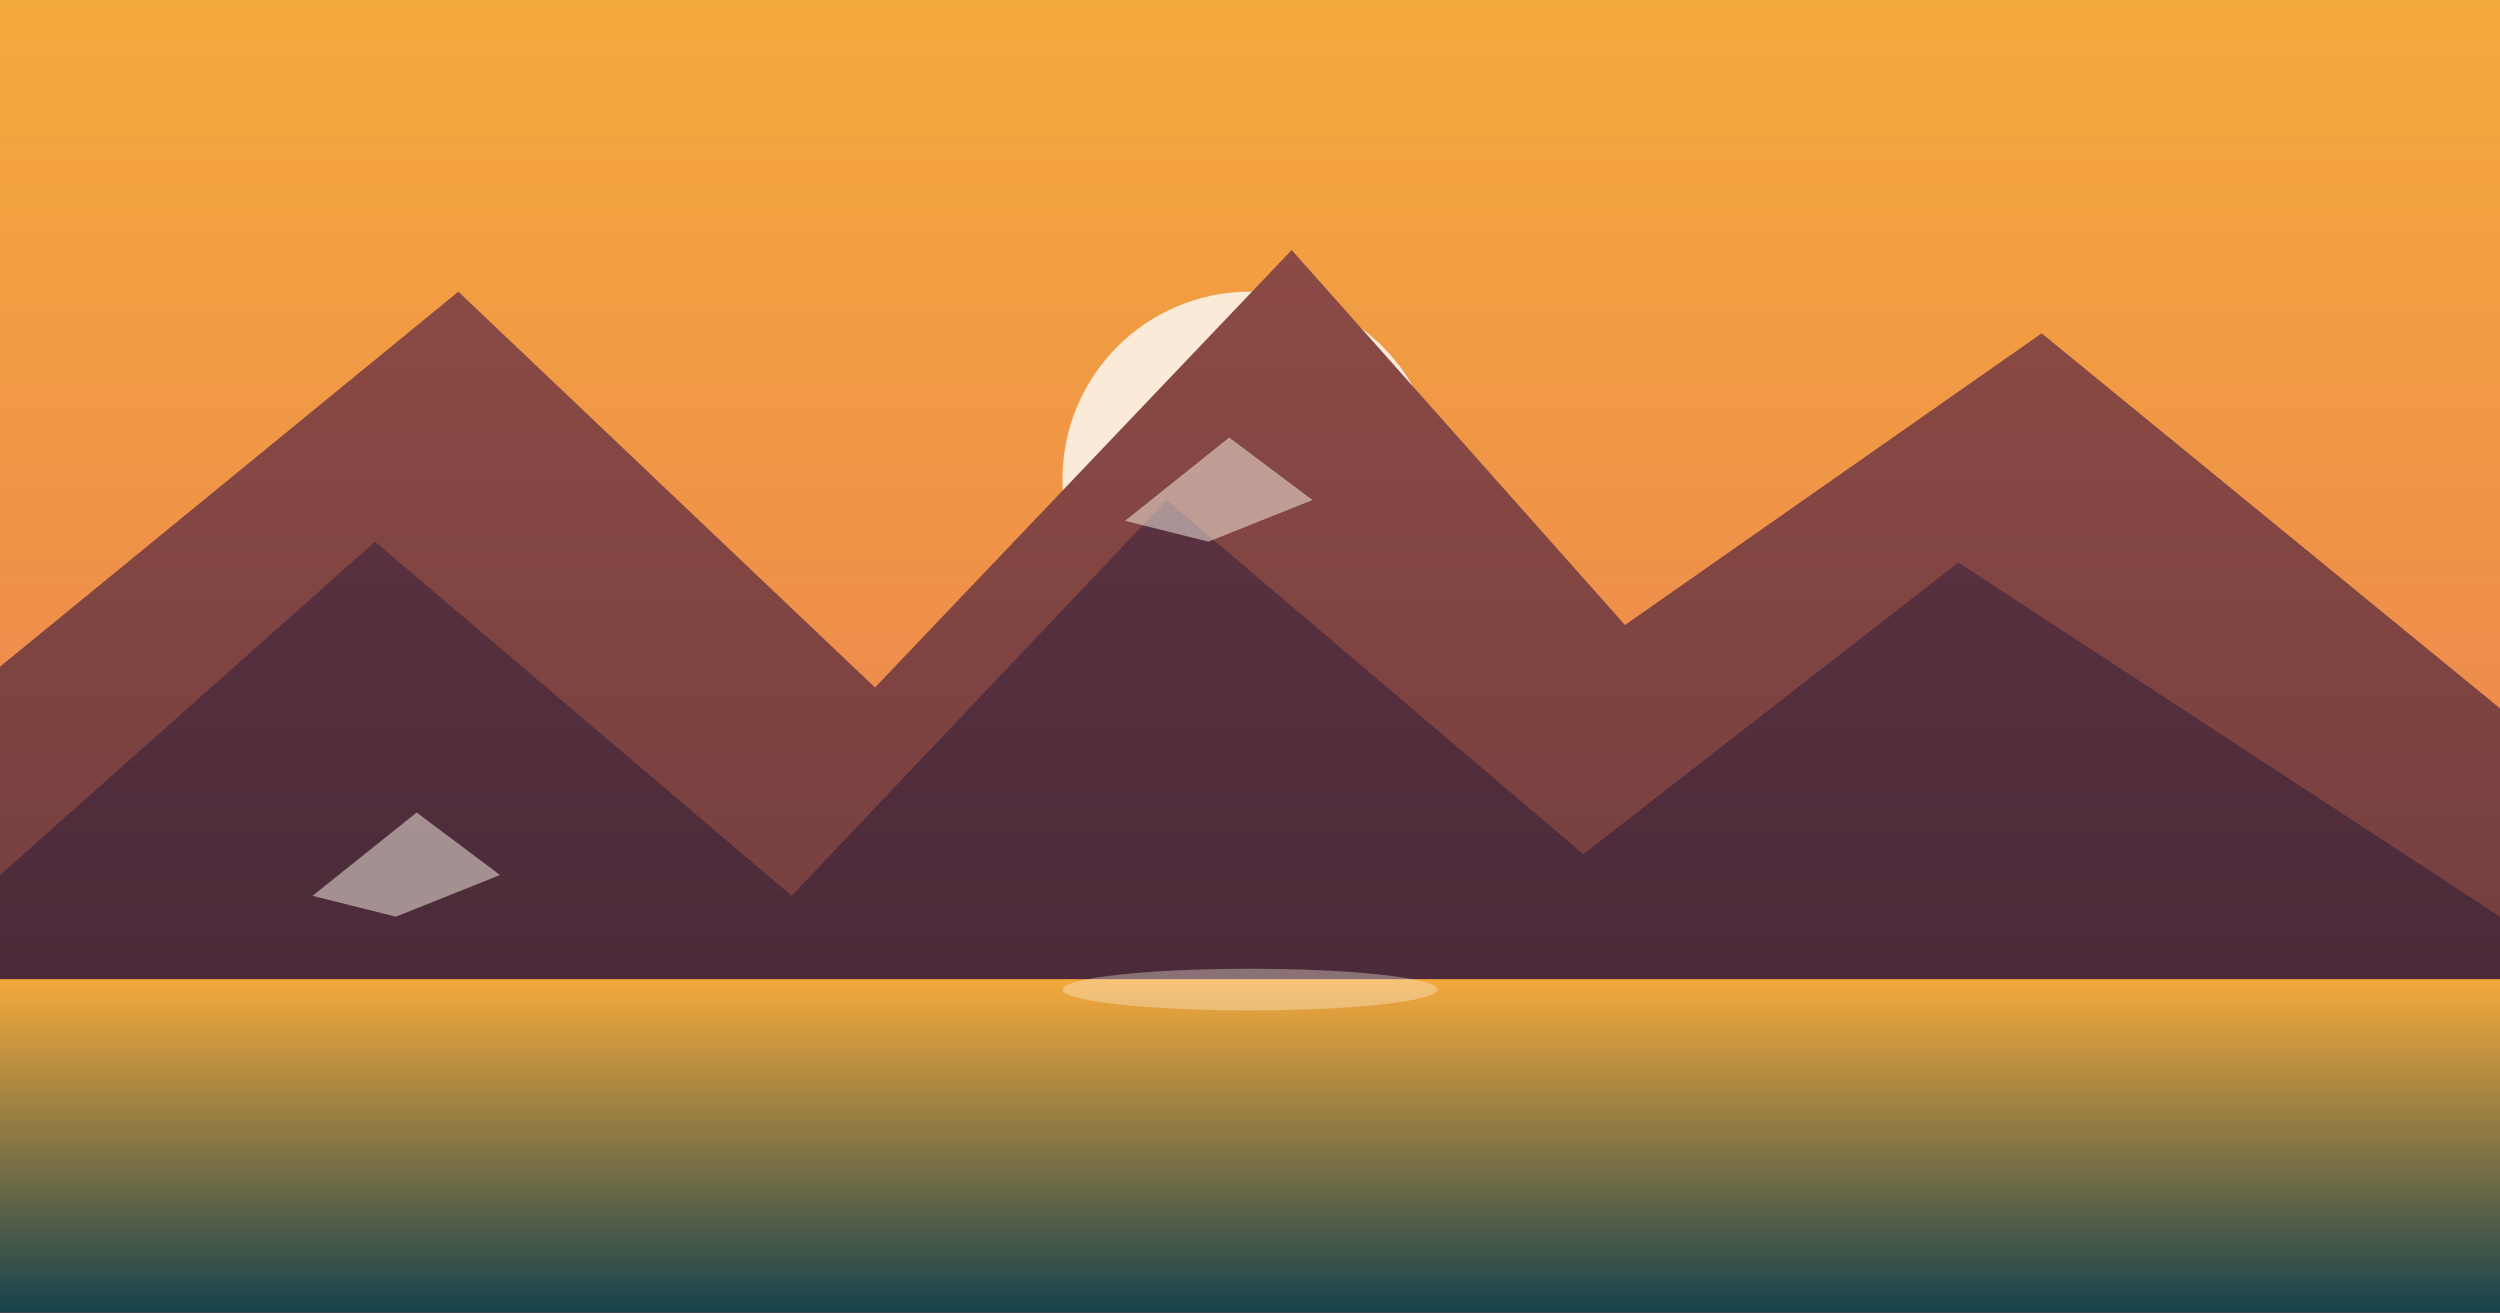
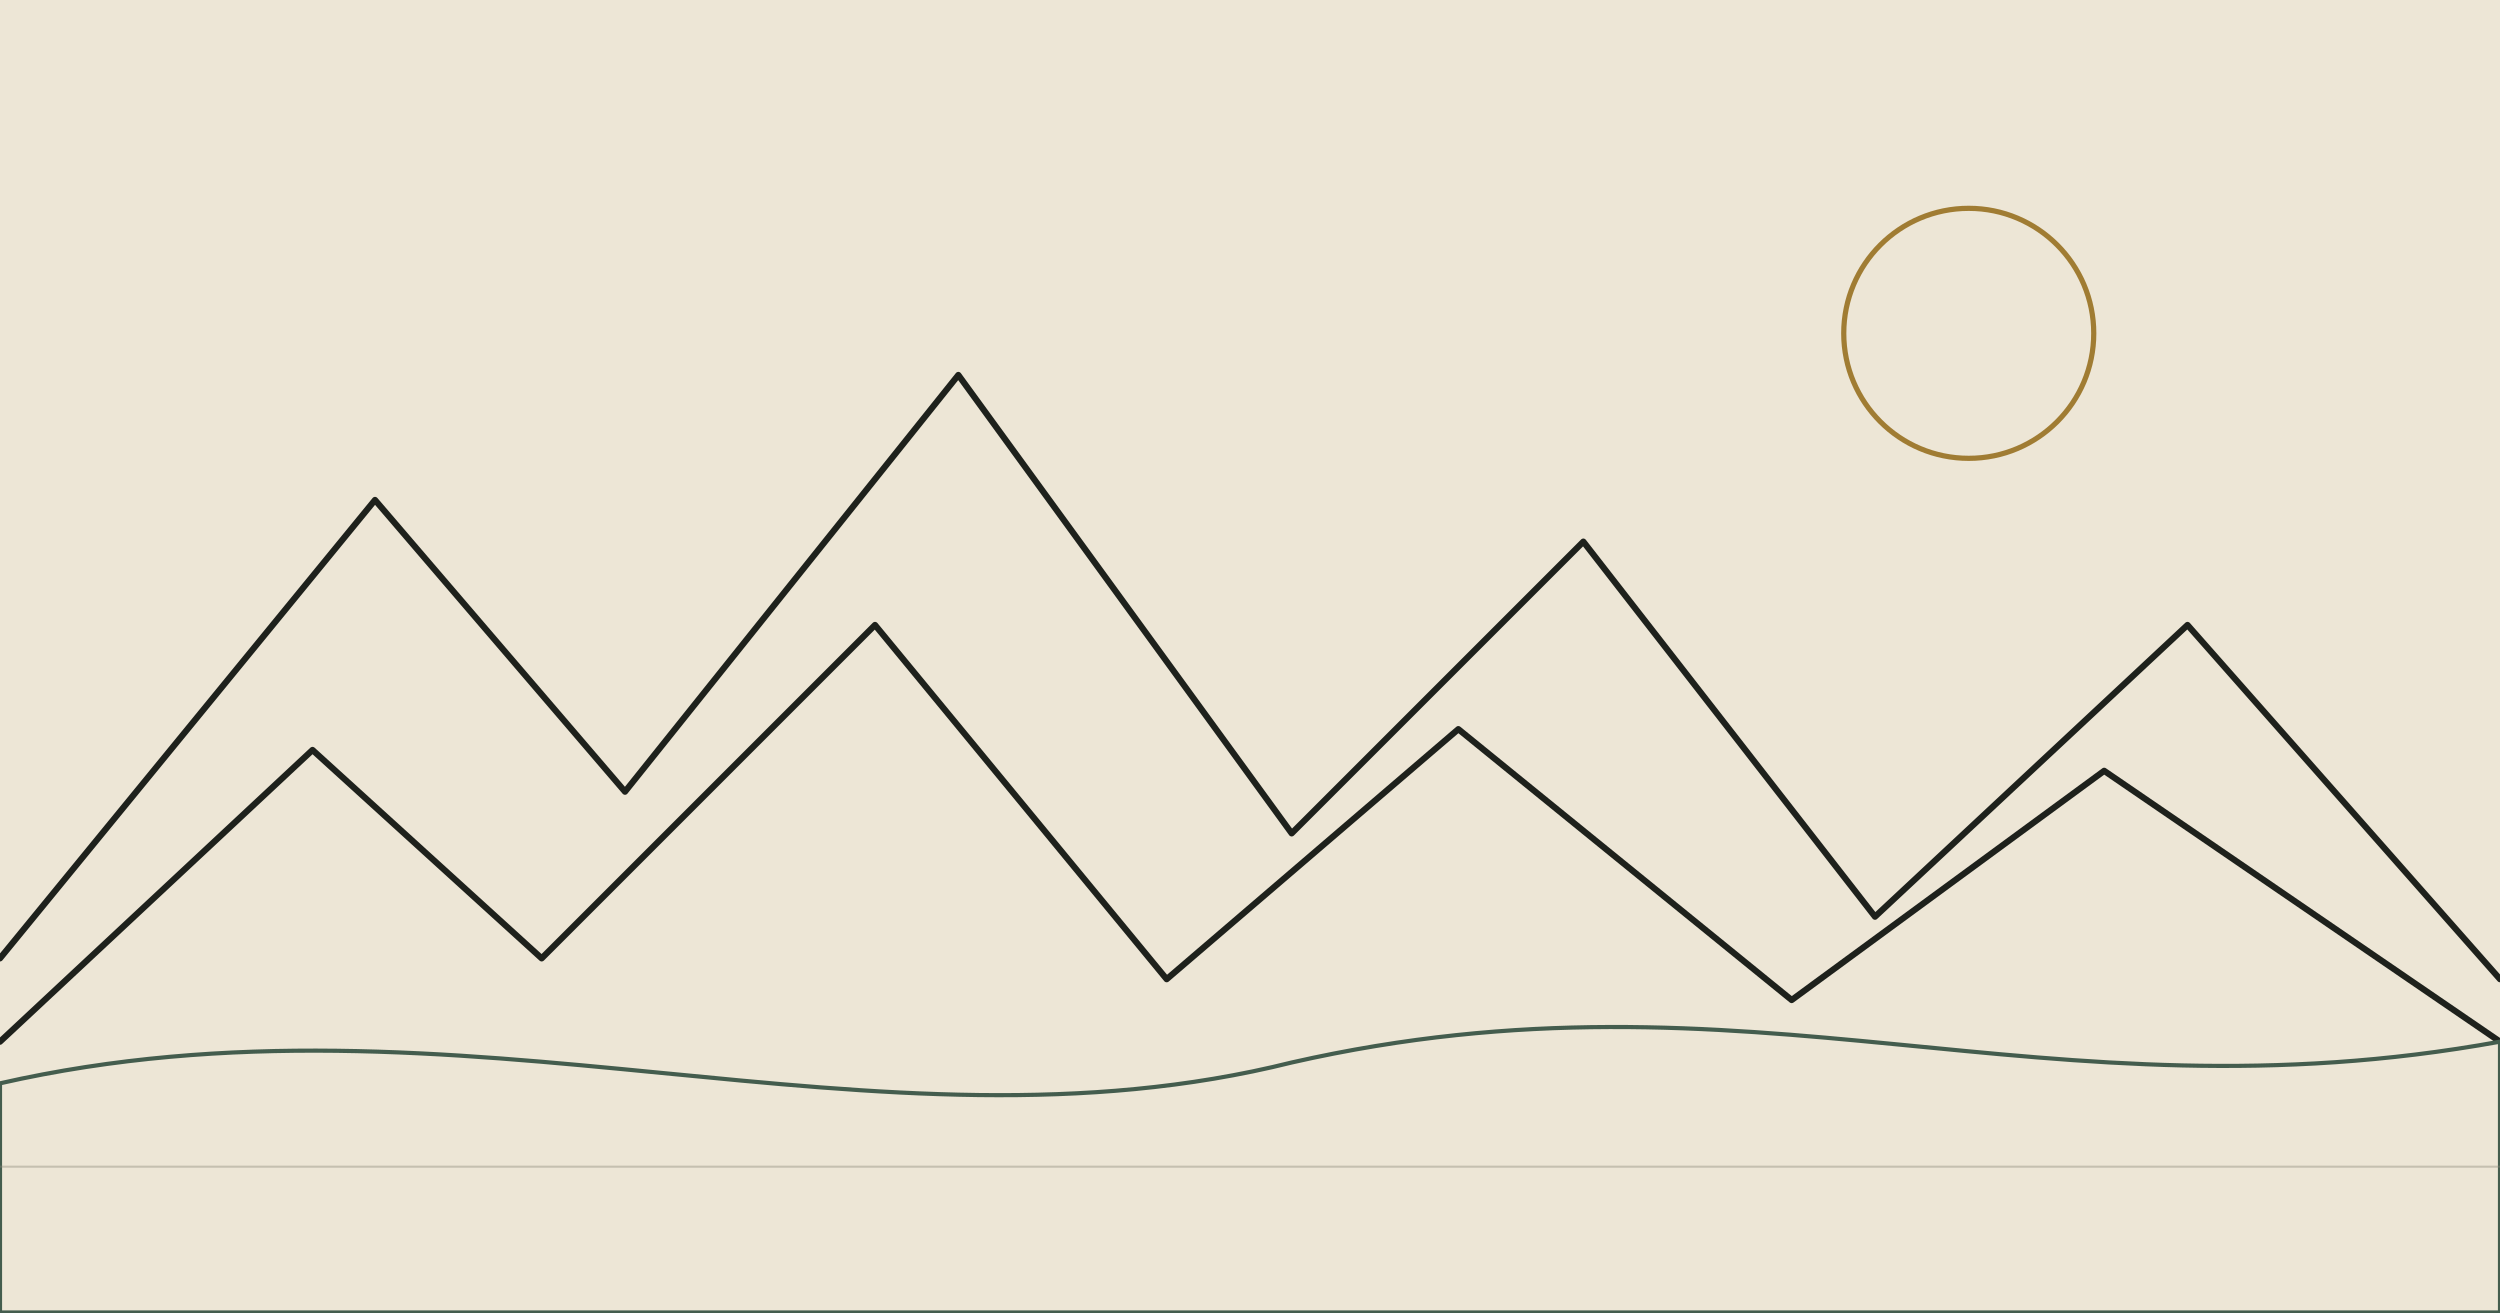
<svg xmlns="http://www.w3.org/2000/svg" viewBox="0 0 1200 630">
-   <defs>
-     <linearGradient id="skyP" x1="0" y1="0" x2="0" y2="1">
-       <stop offset="0%" stop-color="#F4A93B" />
-       <stop offset="55%" stop-color="#EE8C4D" />
-       <stop offset="100%" stop-color="#D9663A" />
-     </linearGradient>
-     <linearGradient id="mtnBack" x1="0" y1="0" x2="0" y2="1">
-       <stop offset="0%" stop-color="#8B4A44" />
-       <stop offset="100%" stop-color="#6B3A3E" />
-     </linearGradient>
-     <linearGradient id="mtnMid" x1="0" y1="0" x2="0" y2="1">
-       <stop offset="0%" stop-color="#5A3140" />
-       <stop offset="100%" stop-color="#402634" />
-     </linearGradient>
-     <linearGradient id="lakeP" x1="0" y1="0" x2="0" y2="1">
-       <stop offset="0%" stop-color="#F4A93B" />
-       <stop offset="100%" stop-color="#16424D" />
-     </linearGradient>
-   </defs>
-   <rect width="1200" height="630" fill="url(#skyP)" />
-   <circle cx="600" cy="230" r="90" fill="#FBF3E7" opacity="0.9" />
-   <polygon points="0,320 220,140 420,330 620,120 780,300 980,160 1200,340 1200,630 0,630" fill="url(#mtnBack)" />
-   <polygon points="0,420 180,260 380,430 560,240 760,410 940,270 1200,440 1200,630 0,630" fill="url(#mtnMid)" />
-   <polygon points="150,430 200,390 240,420 190,440" fill="#FBF3E7" opacity="0.5" />
-   <polygon points="540,250 590,210 630,240 580,260" fill="#FBF3E7" opacity="0.5" />
-   <rect y="470" width="1200" height="160" fill="url(#lakeP)" />
-   <ellipse cx="600" cy="475" rx="90" ry="10" fill="#FBF3E7" opacity="0.35" />
+   <rect width="1200" height="630" fill="#ede6d6" />
+   <circle cx="945" cy="160" r="60" fill="none" stroke="#a07c33" stroke-width="2.5" />
+   <g fill="none" stroke="#1e211c" stroke-width="3" stroke-linejoin="round" stroke-linecap="round">
+     <path d="M0,460 L180,240 L300,380 L460,180 L620,400 L760,260 L900,440 L1050,300 L1200,470" />
+     <path d="M0,500 L150,360 L260,460 L420,300 L560,470 L700,350 L860,480 L1010,370 L1200,500" />
+   </g>
+   <path d="M0,520 C220,470 420,560 620,510 C840,460 980,540 1200,500 L1200,630 L0,630 Z" fill="none" stroke="#445d4e" stroke-width="2" />
+   <line x1="0" y1="560" x2="1200" y2="560" stroke="#8a8677" stroke-width="1" opacity="0.4" />
</svg>
